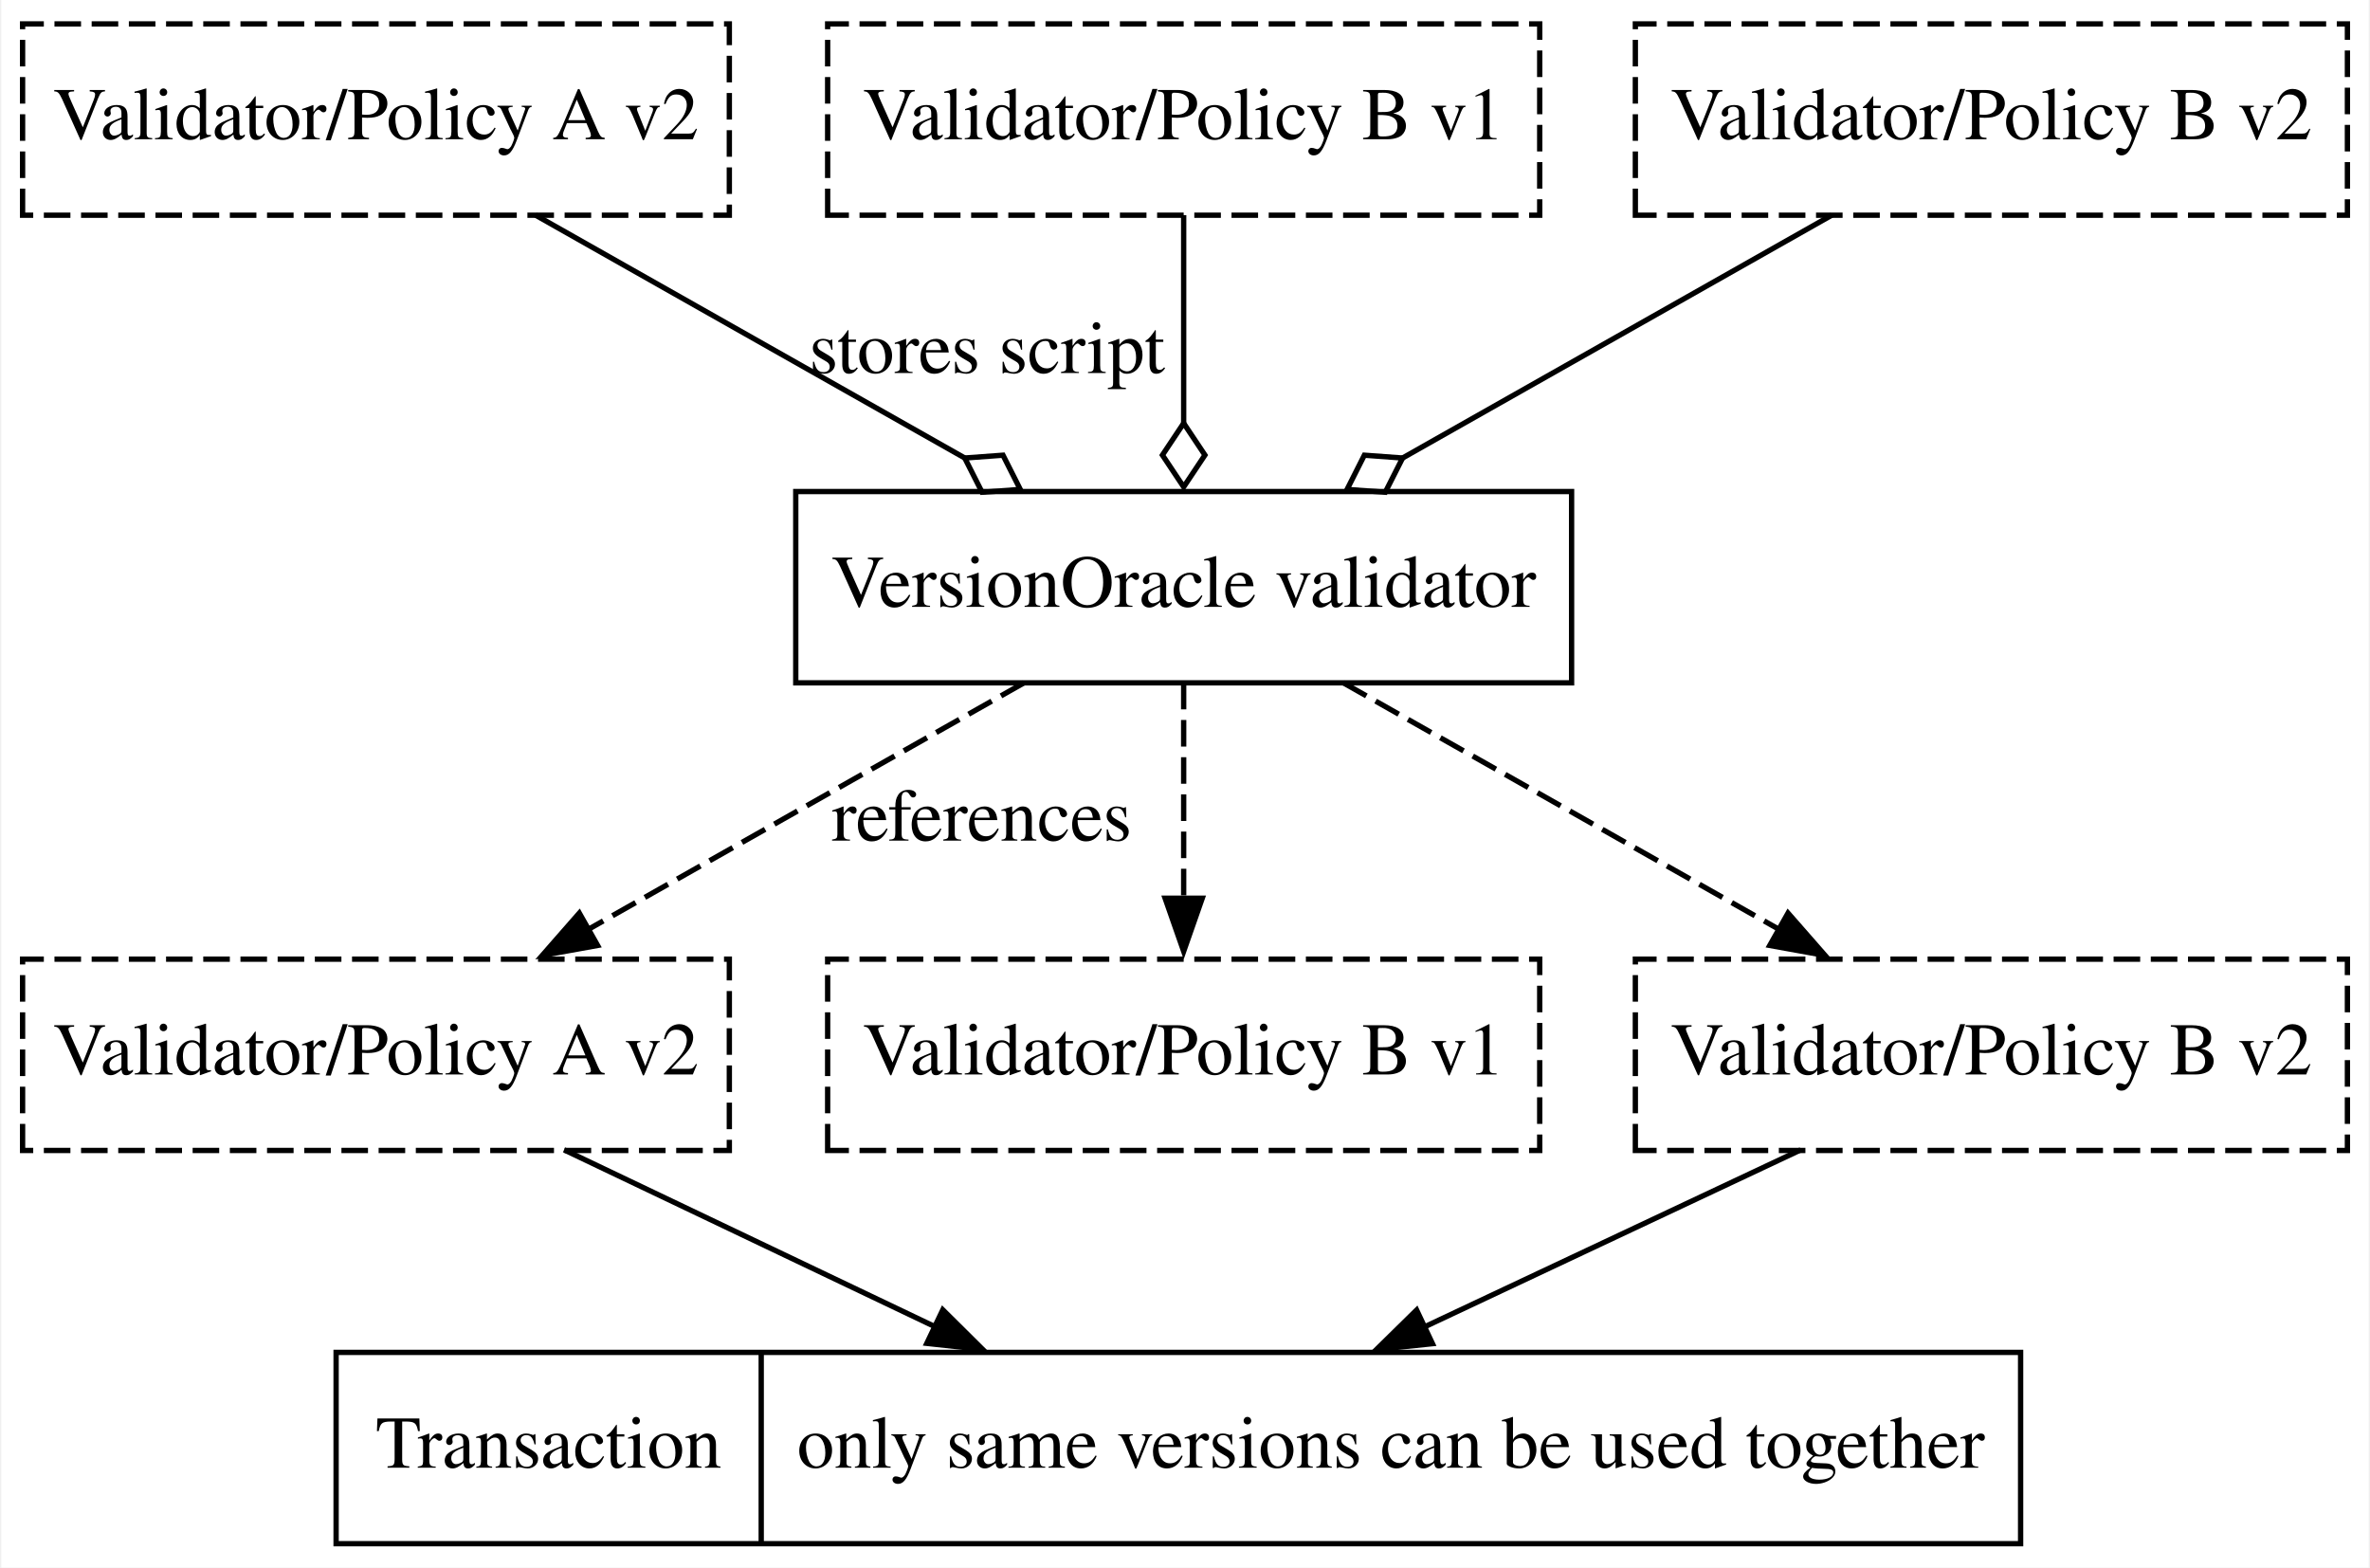
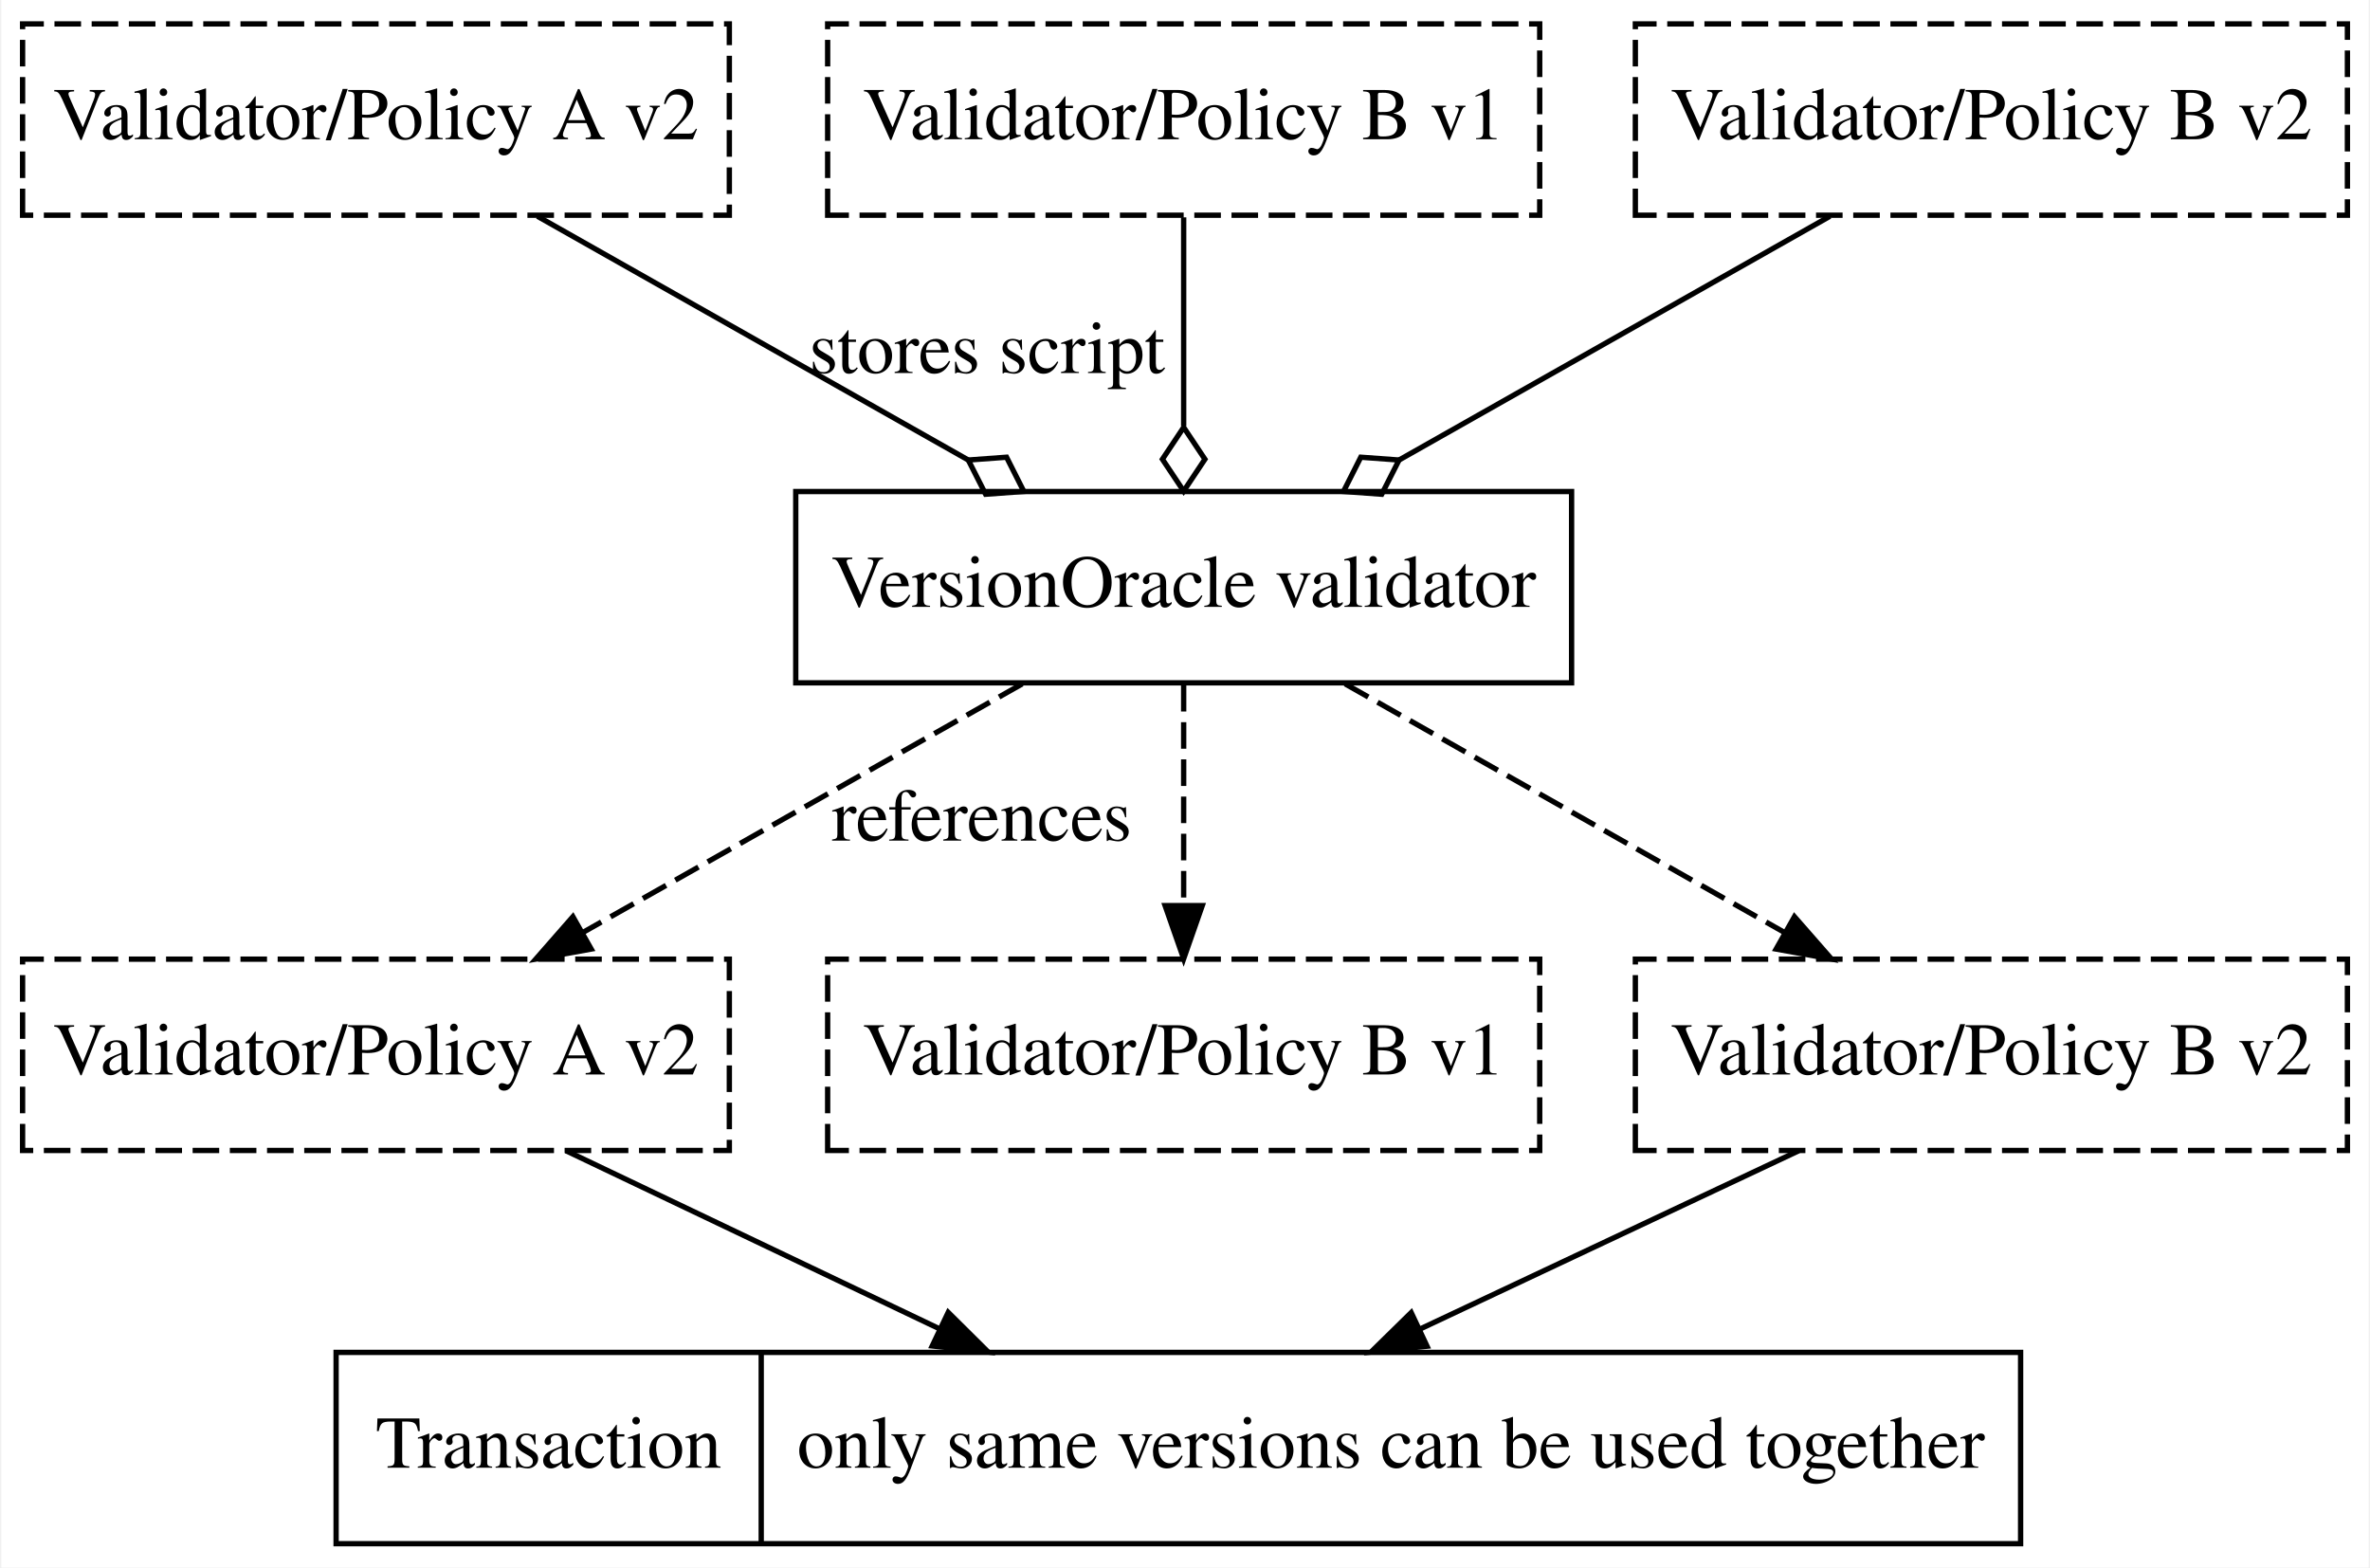
<svg xmlns="http://www.w3.org/2000/svg" width="446pt" height="295pt" viewBox="0.00 0.00 445.50 295.00">
  <g id="graph0" class="graph" transform="scale(1 1) rotate(0) translate(4 291)">
    <polygon fill="white" stroke="none" points="-4,4 -4,-291 441.5,-291 441.5,4 -4,4" />
    <g id="node1" class="node">
      <polygon fill="none" stroke="black" points="145.5,-162.5 145.5,-198.5 291.5,-198.5 291.5,-162.5 145.5,-162.5" />
      <text text-anchor="middle" x="218.5" y="-176.8" font-family="Times,serif" font-size="14.00">VersionOracle validator</text>
    </g>
    <g id="node5" class="node">
      <polygon fill="none" stroke="black" stroke-dasharray="5,2" points="0,-74.5 0,-110.5 133,-110.5 133,-74.5 0,-74.5" />
      <text text-anchor="middle" x="66.5" y="-88.8" font-family="Times,serif" font-size="14.00">Validator/Policy A v2</text>
    </g>
    <g id="edge4" class="edge">
-       <path fill="none" stroke="black" stroke-dasharray="5,2" d="M188.47,-162.51C164.94,-149.2 132.01,-130.56 106.29,-116.01" />
-       <polygon fill="black" stroke="black" points="108.21,-113.08 97.79,-111.2 104.77,-119.17 108.21,-113.08" />
+       <path fill="none" stroke="black" stroke-dasharray="5,2" d="M188.11,-162.3C164.31,-148.84 131.06,-130.03 105.34,-115.47" />
+       <polygon fill="black" stroke="black" points="107.01,-112.4 96.58,-110.52 103.56,-118.49 107.01,-112.4" />
      <text text-anchor="middle" x="180.5" y="-132.8" font-family="Times,serif" font-size="14.00">references</text>
    </g>
    <g id="node6" class="node">
      <polygon fill="none" stroke="black" stroke-dasharray="5,2" points="151.5,-74.5 151.5,-110.5 285.5,-110.5 285.5,-74.5 151.5,-74.5" />
      <text text-anchor="middle" x="218.5" y="-88.8" font-family="Times,serif" font-size="14.00">Validator/Policy B v1</text>
    </g>
    <g id="edge5" class="edge">
-       <path fill="none" stroke="black" stroke-dasharray="5,2" d="M218.5,-162.51C218.5,-150.85 218.5,-135.1 218.5,-121.59" />
-       <polygon fill="black" stroke="black" points="222,-121.97 218.5,-111.97 215,-121.97 222,-121.97" />
+       <path fill="none" stroke="black" stroke-dasharray="5,2" d="M218.5,-162.1C218.5,-150.25 218.5,-134.32 218.5,-120.79" />
+       <polygon fill="black" stroke="black" points="222,-120.58 218.5,-110.58 215,-120.58 222,-120.58" />
    </g>
    <g id="node7" class="node">
      <polygon fill="none" stroke="black" stroke-dasharray="5,2" points="303.5,-74.5 303.5,-110.5 437.5,-110.5 437.5,-74.5 303.5,-74.5" />
      <text text-anchor="middle" x="370.5" y="-88.8" font-family="Times,serif" font-size="14.00">Validator/Policy B v2</text>
    </g>
    <g id="edge6" class="edge">
-       <path fill="none" stroke="black" stroke-dasharray="5,2" d="M248.53,-162.51C272.06,-149.2 304.99,-130.56 330.71,-116.01" />
-       <polygon fill="black" stroke="black" points="332.23,-119.17 339.21,-111.2 328.79,-113.08 332.23,-119.17" />
+       <path fill="none" stroke="black" stroke-dasharray="5,2" d="M248.89,-162.3C272.69,-148.84 305.94,-130.03 331.66,-115.47" />
+       <polygon fill="black" stroke="black" points="333.44,-118.49 340.42,-110.52 329.99,-112.4 333.44,-118.49" />
    </g>
    <g id="node2" class="node">
      <polygon fill="none" stroke="black" stroke-dasharray="5,2" points="0,-250.5 0,-286.5 133,-286.5 133,-250.5 0,-250.5" />
      <text text-anchor="middle" x="66.5" y="-264.8" font-family="Times,serif" font-size="14.00">Validator/Policy A v2</text>
    </g>
    <g id="edge1" class="edge">
-       <path fill="none" stroke="black" d="M96.53,-250.51C119.64,-237.43 151.83,-219.22 177.34,-204.79" />
-       <polygon fill="none" stroke="black" points="177.3,-204.81 180.56,-198.37 187.75,-198.9 184.5,-205.34 177.3,-204.81" />
+       <path fill="none" stroke="black" d="M96.89,-250.3C120.17,-237.14 152.49,-218.85 177.97,-204.43" />
+       <polygon fill="none" stroke="black" points="177.97,-204.43 181.23,-197.99 188.42,-198.52 185.17,-204.96 177.97,-204.43" />
      <text text-anchor="middle" x="181.5" y="-220.8" font-family="Times,serif" font-size="14.00">stores script</text>
    </g>
    <g id="node3" class="node">
      <polygon fill="none" stroke="black" stroke-dasharray="5,2" points="151.5,-250.5 151.5,-286.5 285.5,-286.5 285.5,-250.5 151.5,-250.5" />
      <text text-anchor="middle" x="218.5" y="-264.8" font-family="Times,serif" font-size="14.00">Validator/Policy B v1</text>
    </g>
    <g id="edge2" class="edge">
-       <path fill="none" stroke="black" d="M218.5,-250.51C218.5,-239.32 218.5,-224.37 218.5,-211.24" />
-       <polygon fill="none" stroke="black" points="218.5,-211.36 214.5,-205.36 218.5,-199.36 222.5,-205.36 218.5,-211.36" />
+       <path fill="none" stroke="black" d="M218.5,-250.1C218.5,-238.83 218.5,-223.88 218.5,-210.82" />
+       <polygon fill="none" stroke="black" points="218.5,-210.58 214.5,-204.58 218.5,-198.58 222.5,-204.58 218.5,-210.58" />
    </g>
    <g id="node4" class="node">
      <polygon fill="none" stroke="black" stroke-dasharray="5,2" points="303.5,-250.5 303.5,-286.5 437.5,-286.5 437.5,-250.5 303.5,-250.5" />
      <text text-anchor="middle" x="370.5" y="-264.8" font-family="Times,serif" font-size="14.00">Validator/Policy B v2</text>
    </g>
    <g id="edge3" class="edge">
-       <path fill="none" stroke="black" d="M340.47,-250.51C317.36,-237.43 285.17,-219.22 259.66,-204.79" />
-       <polygon fill="none" stroke="black" points="259.7,-204.81 252.5,-205.34 249.25,-198.9 256.44,-198.37 259.7,-204.81" />
+       <path fill="none" stroke="black" d="M340.11,-250.3C316.83,-237.14 284.51,-218.85 259.03,-204.43" />
+       <polygon fill="none" stroke="black" points="259.03,-204.43 251.83,-204.96 248.58,-198.52 255.77,-197.99 259.03,-204.43" />
    </g>
    <g id="node8" class="node">
      <polygon fill="none" stroke="black" points="59,-0.5 59,-36.5 376,-36.5 376,-0.5 59,-0.5" />
      <text text-anchor="middle" x="99" y="-14.8" font-family="Times,serif" font-size="14.00">Transaction</text>
      <polyline fill="none" stroke="black" points="139,-0.5 139,-36.5" />
      <text text-anchor="middle" x="257.5" y="-14.8" font-family="Times,serif" font-size="14.00">only same versions can be used together</text>
    </g>
    <g id="edge7" class="edge">
-       <path fill="none" stroke="black" d="M101.9,-74.62C122.75,-64.68 149.34,-52 171.76,-41.31" />
-       <polygon fill="black" stroke="black" points="173.17,-44.51 180.69,-37.05 170.16,-38.2 173.17,-44.51" />
+       <path fill="none" stroke="black" d="M102.28,-74.44C123.27,-64.43 149.98,-51.7 172.4,-41.01" />
+       <polygon fill="black" stroke="black" points="174.19,-44.03 181.71,-36.57 171.18,-37.71 174.19,-44.03" />
    </g>
    <g id="edge8" class="edge">
-       <path fill="none" stroke="black" d="M334.63,-74.62C313.41,-64.63 286.32,-51.89 263.54,-41.17" />
-       <polygon fill="black" stroke="black" points="265.32,-38.14 254.78,-37.04 262.34,-44.47 265.32,-38.14" />
+       <path fill="none" stroke="black" d="M334.24,-74.44C312.88,-64.39 285.67,-51.58 262.9,-40.86" />
+       <polygon fill="black" stroke="black" points="264.3,-37.66 253.76,-36.57 261.32,-43.99 264.3,-37.66" />
    </g>
  </g>
</svg>
